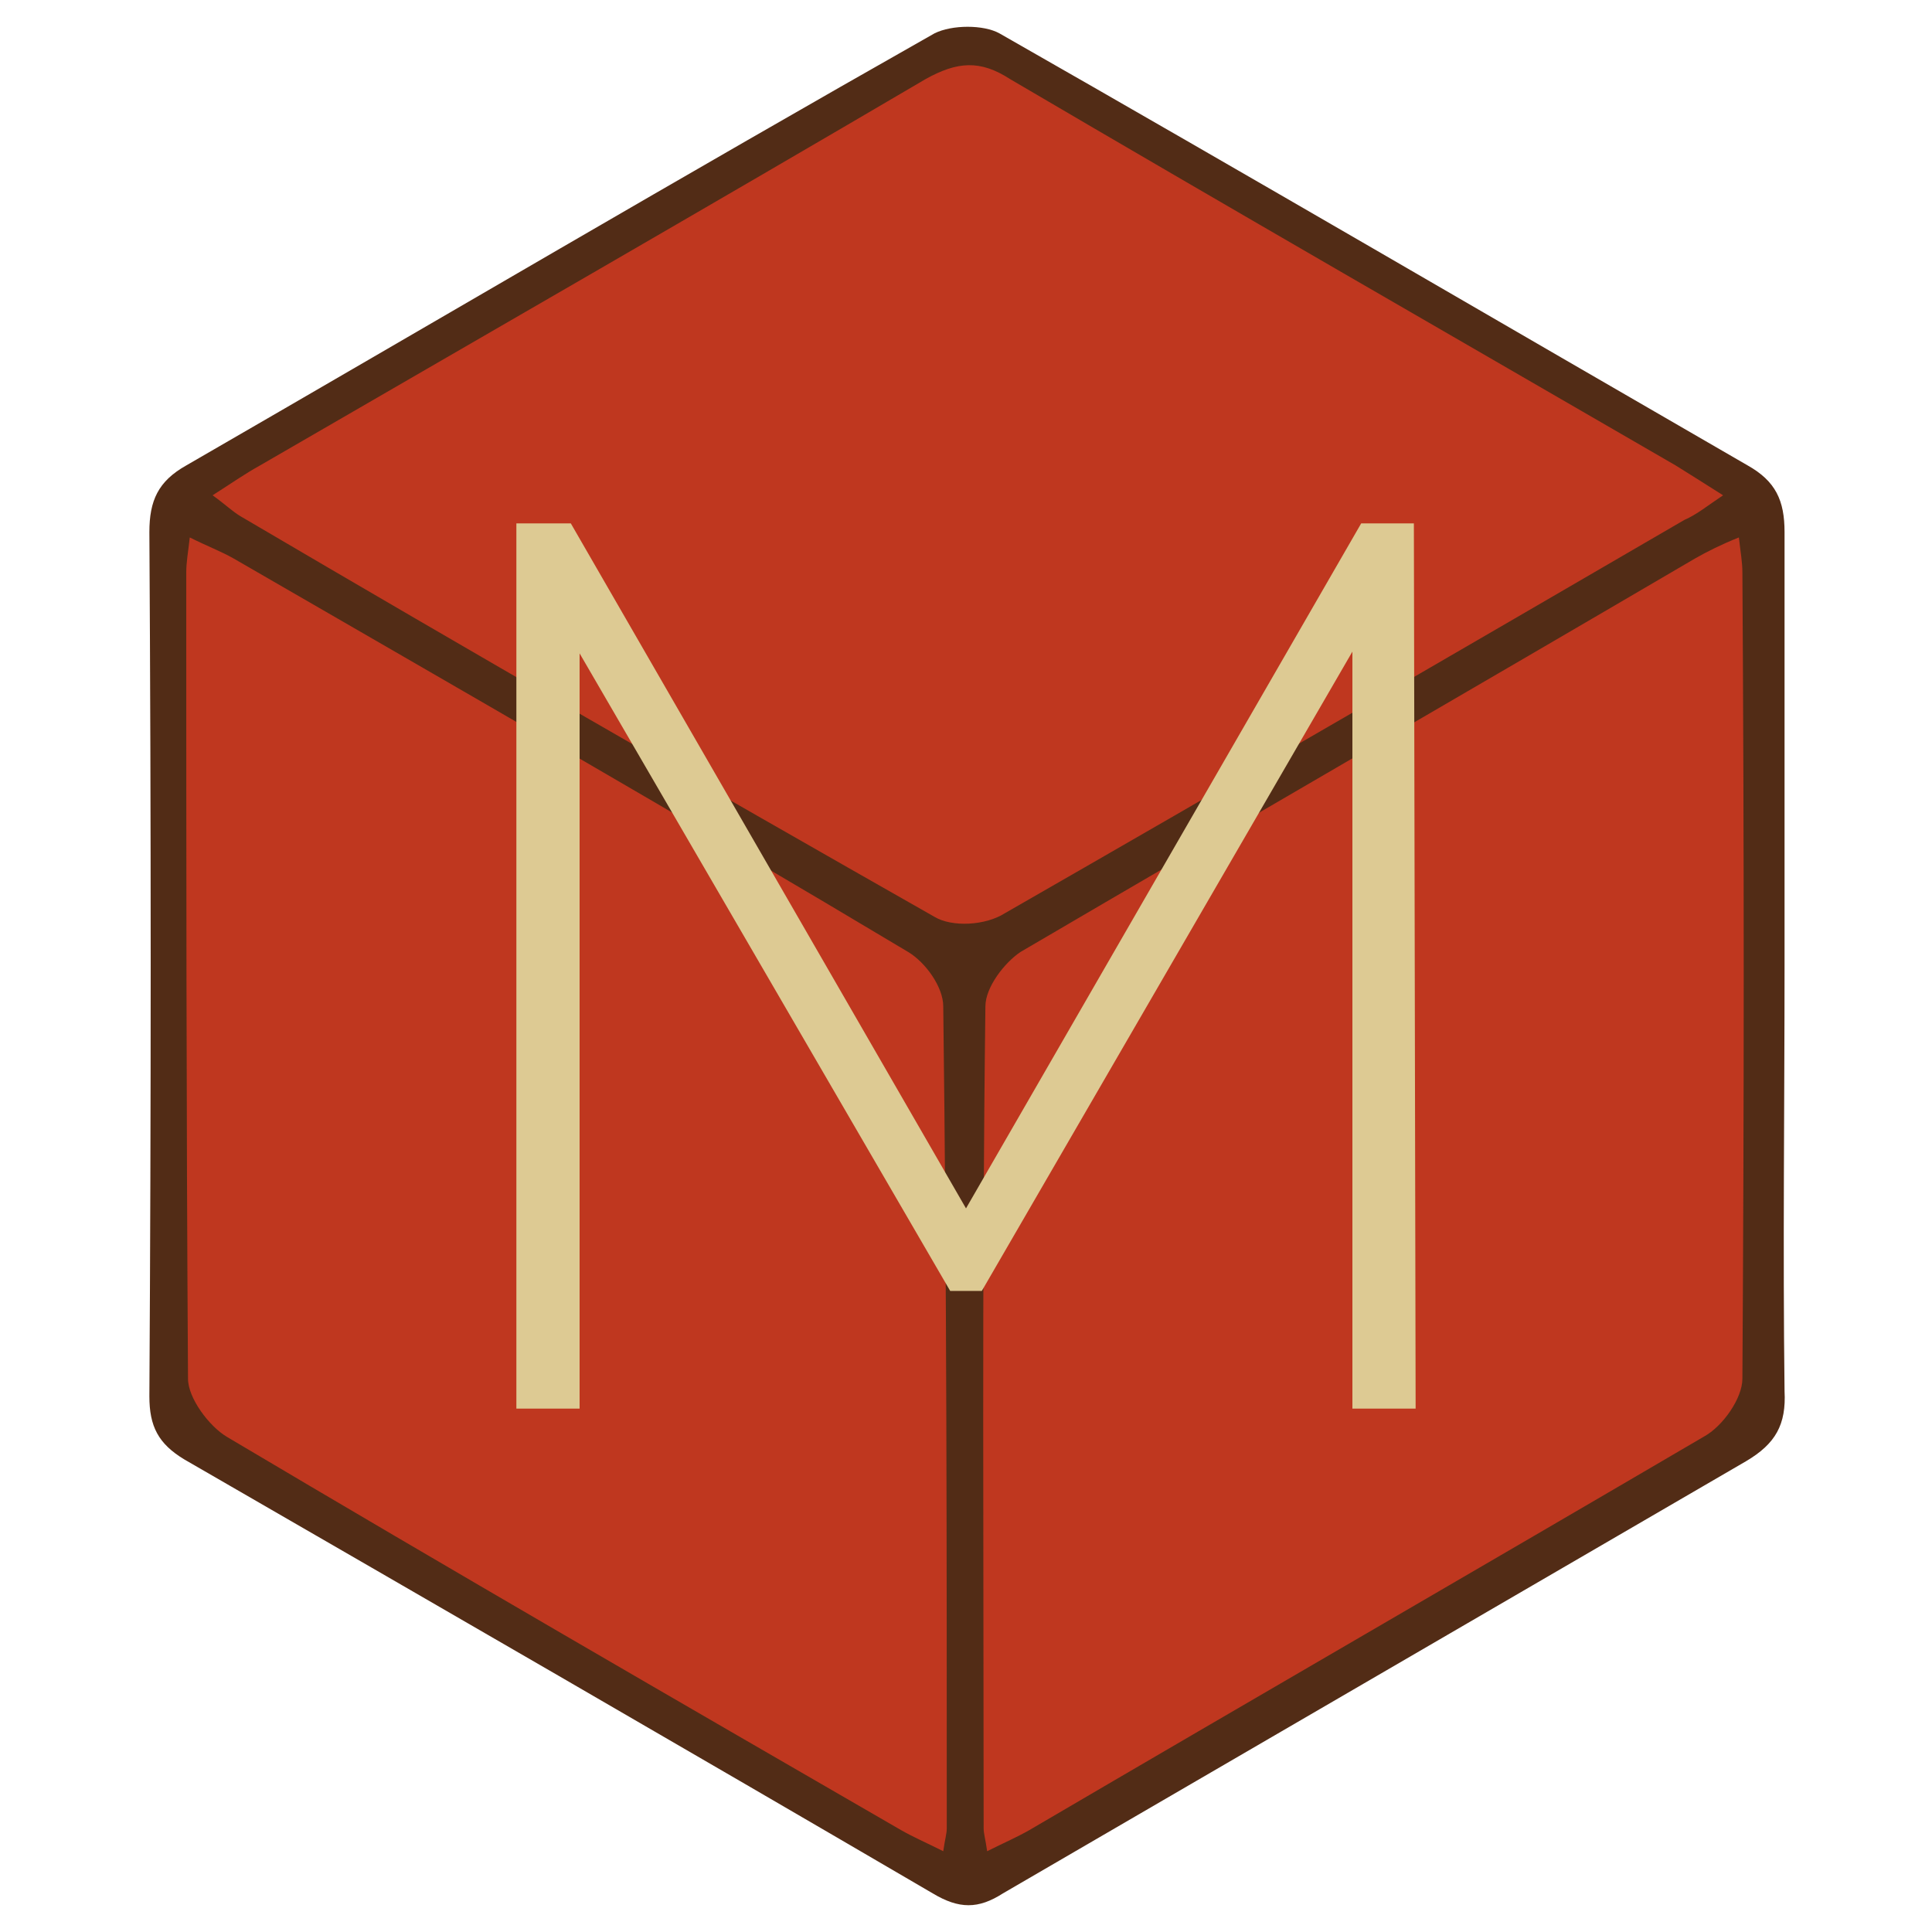
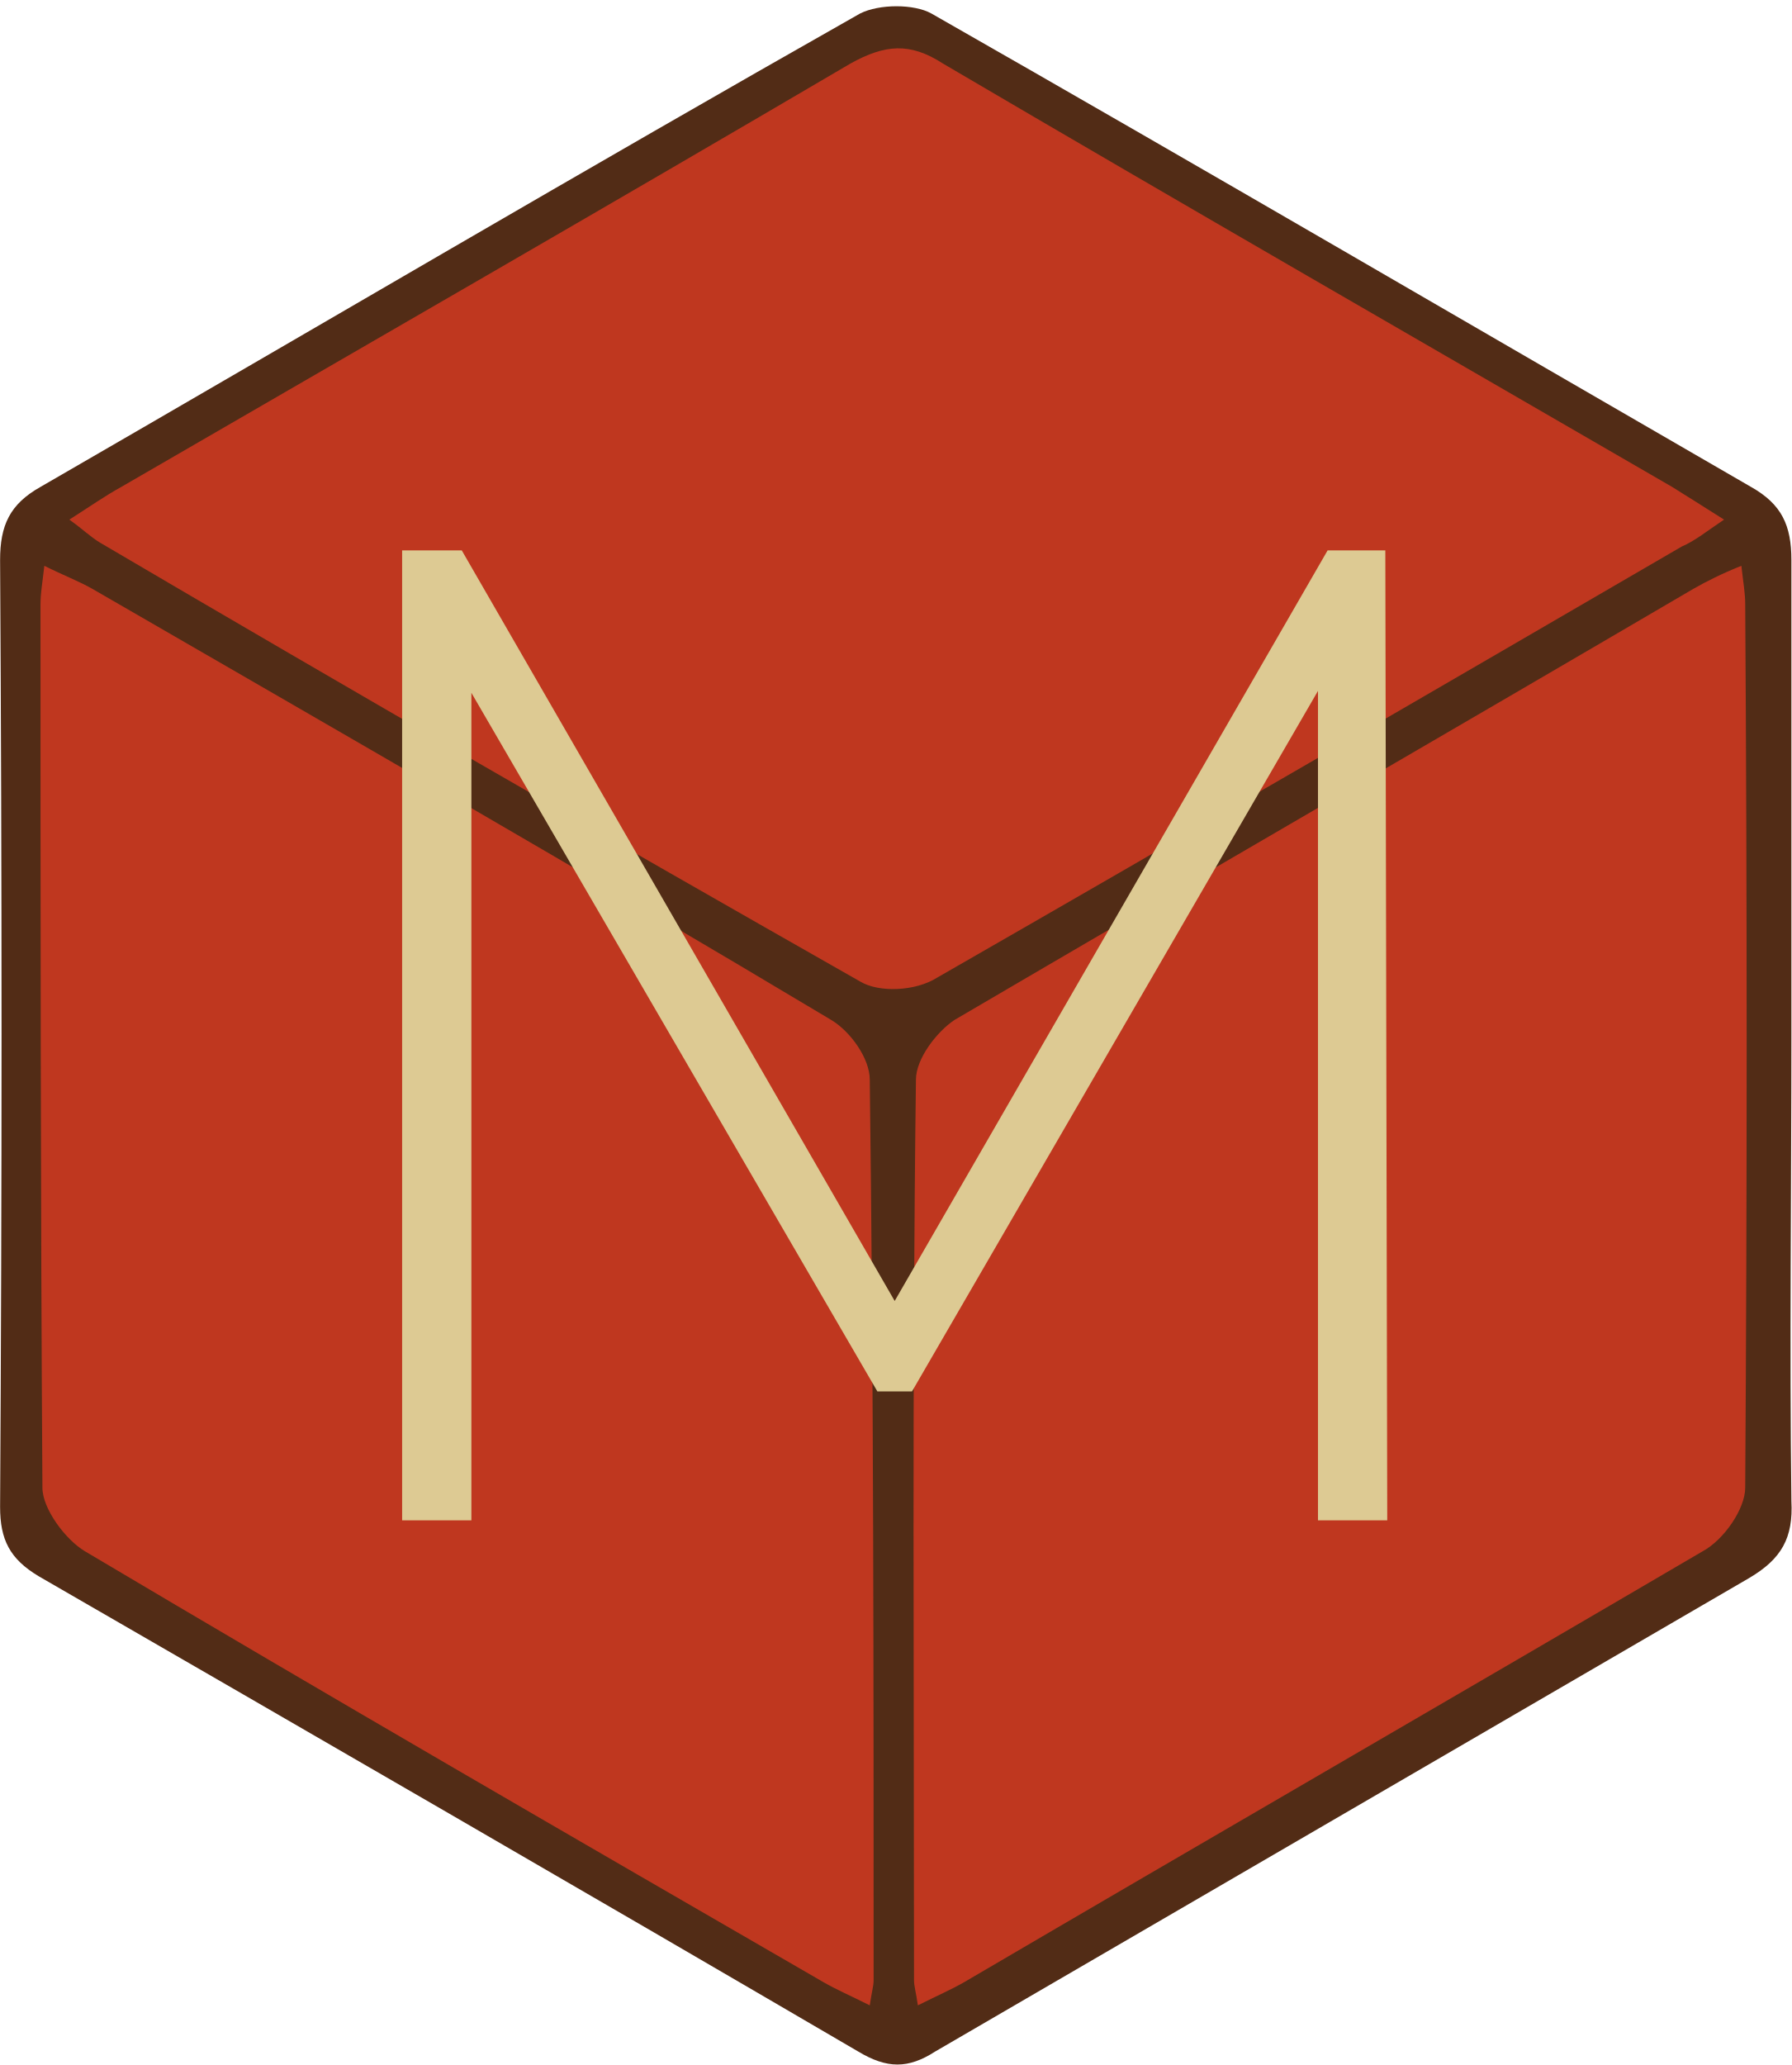
- <svg xmlns="http://www.w3.org/2000/svg" version="1.1" id="svg269018" x="0px" y="0px" viewBox="0 0 110 110" style="enable-background:new 0 0 110 110;" xml:space="preserve">
+ <svg xmlns="http://www.w3.org/2000/svg" version="1.1" id="svg269018" x="0px" y="0px" viewBox="0 0 93.1 107.3" style="enable-background:new 0 0 93.1 107.3;" xml:space="preserve">
  <style type="text/css">
	.st0{fill:#BF371F;}
	.st1{fill:#522C16;}
	.st2{fill:#DDCA93;}
</style>
-   <polygon class="st0" points="55,107.2 9.8,81.1 9.8,28.9 55,2.8 100.2,28.9 100.2,81.1 " />
+   <polygon class="st0" points="46.5,105.9 1.4,79.8 1.4,27.6 46.5,1.5 91.8,27.6 91.8,79.8 " />
  <g id="logo-group">
    <g id="logo-center" transform="translate(190.5048 0)">
-       <path class="st1" d="M-88.9,54.9c0-8.2,0-16.4,0-24.6c0-1.8-0.5-2.9-2.1-3.8c-14.2-8.2-28.4-16.5-42.6-24.6    c-0.9-0.5-2.7-0.5-3.7,0c-14.3,8.1-28.4,16.4-42.6,24.6c-1.6,0.9-2.1,2-2.1,3.8c0.1,16.4,0.1,32.8,0,49.2c0,1.7,0.5,2.7,2,3.6    c14.2,8.2,28.4,16.4,42.6,24.7c1.5,0.9,2.6,0.9,4,0c14.1-8.2,28.2-16.4,42.3-24.6c1.7-1,2.3-2.1,2.2-4C-89,71.1-88.9,63-88.9,54.9    z M-136.6,104.1c0,0.3-0.1,0.6-0.2,1.3c-1-0.5-1.7-0.8-2.4-1.2c-12.8-7.4-25.6-14.8-38.4-22.4c-1-0.6-2.2-2.2-2.2-3.3    c-0.1-15.3-0.1-30.6-0.1-45.9c0-0.6,0.1-1.1,0.2-2c1,0.5,1.8,0.8,2.5,1.2c12.8,7.4,25.7,14.8,38.4,22.4c1,0.6,2,2,2,3.1    C-136.6,73-136.6,88.5-136.6,104.1z M-137.3,52.2c-13.2-7.5-26.4-15.1-39.5-22.8c-0.5-0.3-0.9-0.7-1.6-1.2    c1.1-0.7,1.8-1.2,2.7-1.7c12.6-7.3,25.3-14.6,37.9-22c1.8-1,3.1-1.1,4.8,0c12.6,7.4,25.3,14.7,37.9,22c0.8,0.5,1.6,1,2.7,1.7    c-0.9,0.6-1.5,1.1-2.2,1.4c-12.9,7.5-25.8,15-38.7,22.4C-134.4,52.7-136.3,52.8-137.3,52.2z M-91.3,78.5c0,1.1-1.1,2.7-2.2,3.3    c-12.8,7.5-25.6,14.9-38.4,22.4c-0.7,0.4-1.4,0.7-2.4,1.2c-0.1-0.7-0.2-1-0.2-1.3c0-15.6-0.1-31.2,0.1-46.8c0-1.1,1.1-2.5,2-3.1    c12.8-7.5,25.6-14.9,38.4-22.4c0.7-0.4,1.5-0.8,2.5-1.2c0.1,0.9,0.2,1.4,0.2,2C-91.2,47.9-91.2,63.2-91.3,78.5z" />
+       <path class="st1" d="M-97.4,53.7c0-8.2,0-16.4,0-24.6c0-1.8-0.5-2.9-2.1-3.8c-14.2-8.2-28.4-16.5-42.6-24.6    c-0.9-0.5-2.7-0.5-3.7,0c-14.3,8.1-28.4,16.4-42.6,24.6c-1.6,0.9-2.1,2-2.1,3.8c0.1,16.4,0.1,32.8,0,49.2c0,1.7,0.5,2.7,2,3.6    c14.2,8.2,28.4,16.4,42.6,24.7c1.5,0.9,2.6,0.9,4,0c14.1-8.2,28.2-16.4,42.3-24.6c1.7-1,2.3-2.1,2.2-4    C-97.5,69.9-97.4,61.8-97.4,53.7z M-145.1,102.9c0,0.3-0.1,0.6-0.2,1.3c-1-0.5-1.7-0.8-2.4-1.2c-12.8-7.4-25.6-14.8-38.4-22.4    c-1-0.6-2.2-2.2-2.2-3.3c-0.1-15.3-0.1-30.6-0.1-45.9c0-0.6,0.1-1.1,0.2-2c1,0.5,1.8,0.8,2.5,1.2C-172.9,38-160,45.4-147.3,53    c1,0.6,2,2,2,3.1C-145.1,71.8-145.1,87.3-145.1,102.9z M-145.8,51c-13.2-7.5-26.4-15.1-39.5-22.8c-0.5-0.3-0.9-0.7-1.6-1.2    c1.1-0.7,1.8-1.2,2.7-1.7c12.6-7.3,25.3-14.6,37.9-22c1.8-1,3.1-1.1,4.8,0c12.6,7.4,25.3,14.7,37.9,22c0.8,0.5,1.6,1,2.7,1.7    c-0.9,0.6-1.5,1.1-2.2,1.4c-12.9,7.5-25.8,15-38.7,22.4C-142.9,51.5-144.8,51.6-145.8,51z M-99.8,77.3c0,1.1-1.1,2.7-2.2,3.3    c-12.8,7.5-25.6,14.9-38.4,22.4c-0.7,0.4-1.4,0.7-2.4,1.2c-0.1-0.7-0.2-1-0.2-1.3c0-15.6-0.1-31.2,0.1-46.8c0-1.1,1.1-2.5,2-3.1    c12.8-7.5,25.6-14.9,38.4-22.4c0.7-0.4,1.5-0.8,2.5-1.2c0.1,0.9,0.2,1.4,0.2,2C-99.7,46.7-99.7,62-99.8,77.3z" />
    </g>
  </g>
-   <path id="path269075" class="st2" d="M77,80.2h3.6l-0.1-50.4h-3L55,68.8l-22.5-39h-3.1v50.4H33v-43l21.1,36.3h1.8L77,37.1  C77,37.1,77,80.2,77,80.2z" />
+   <path id="path269075" class="st2" d="M68.5,79h3.6L72,28.6h-3l-22.5,39L24,28.6h-3.1V79h3.6V36l21.1,36.3h1.8l21.1-36.4V79z" />
</svg>
